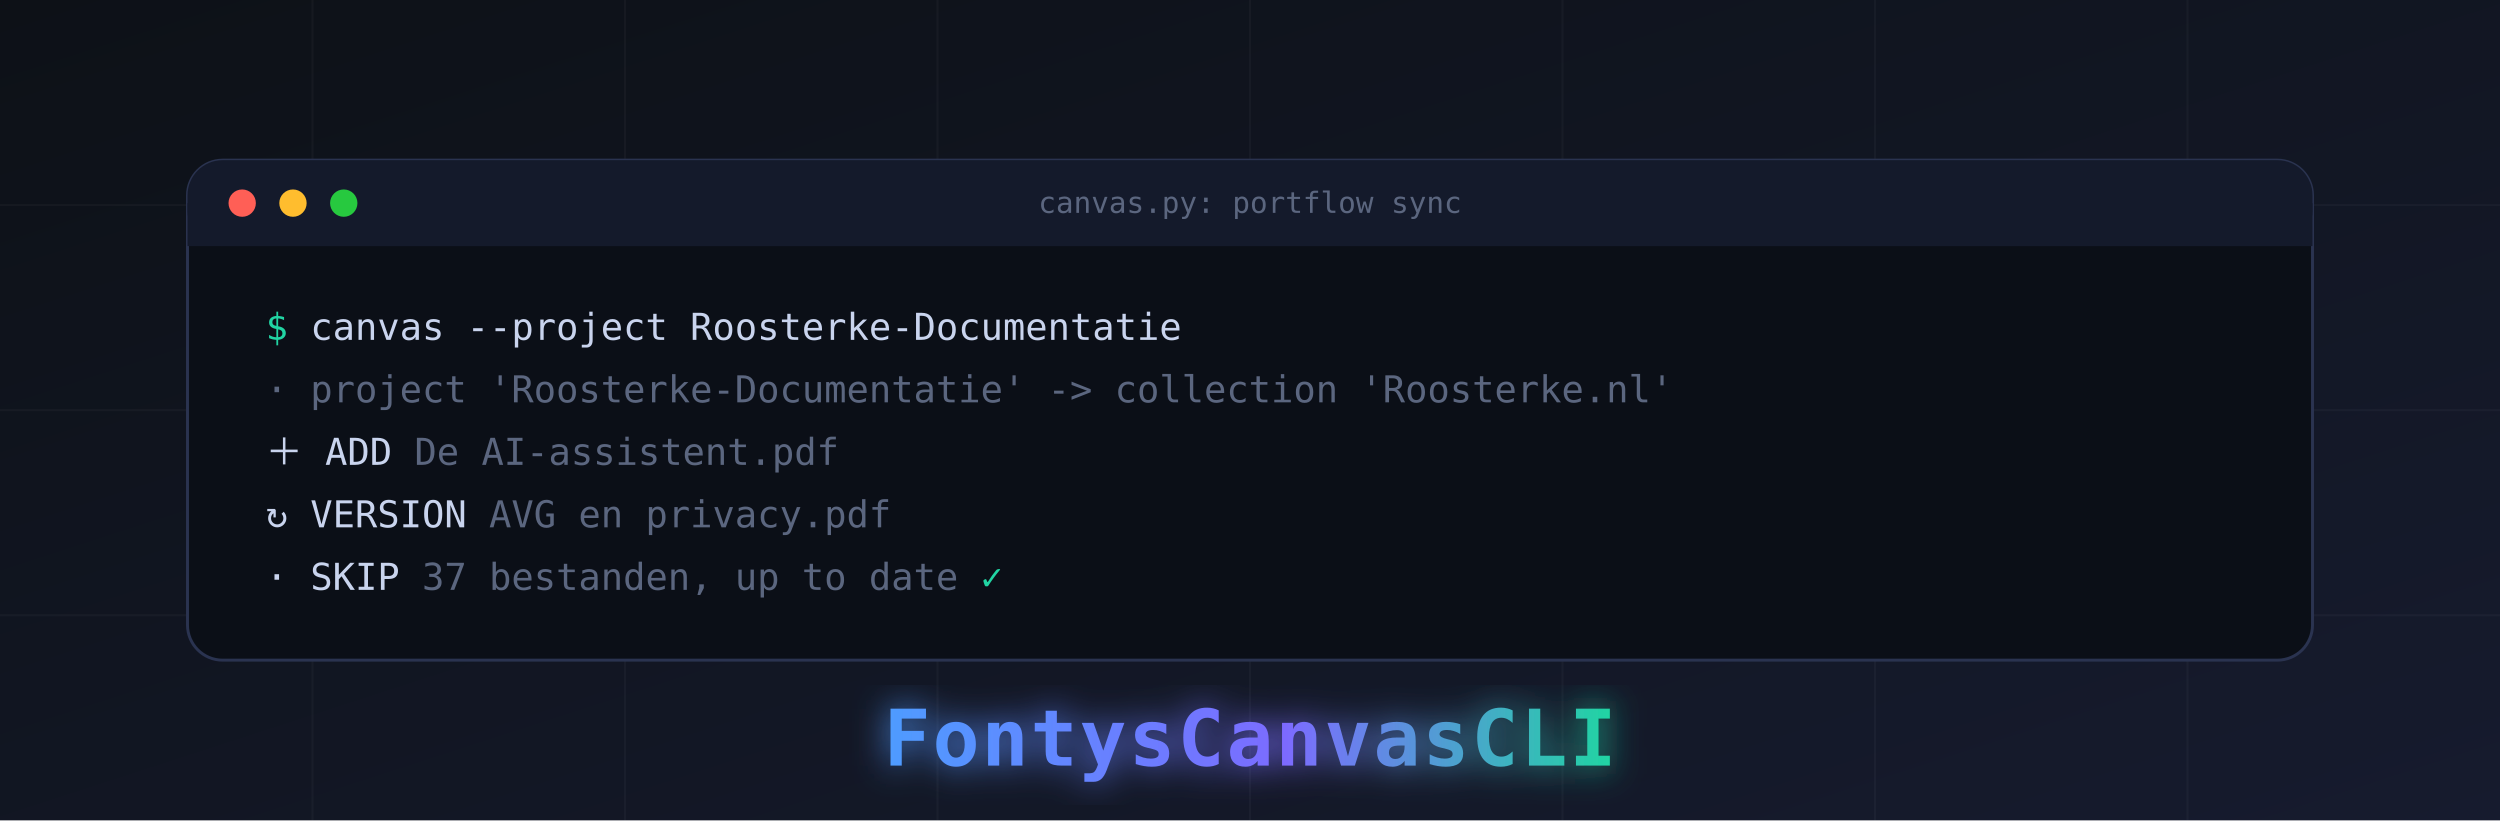
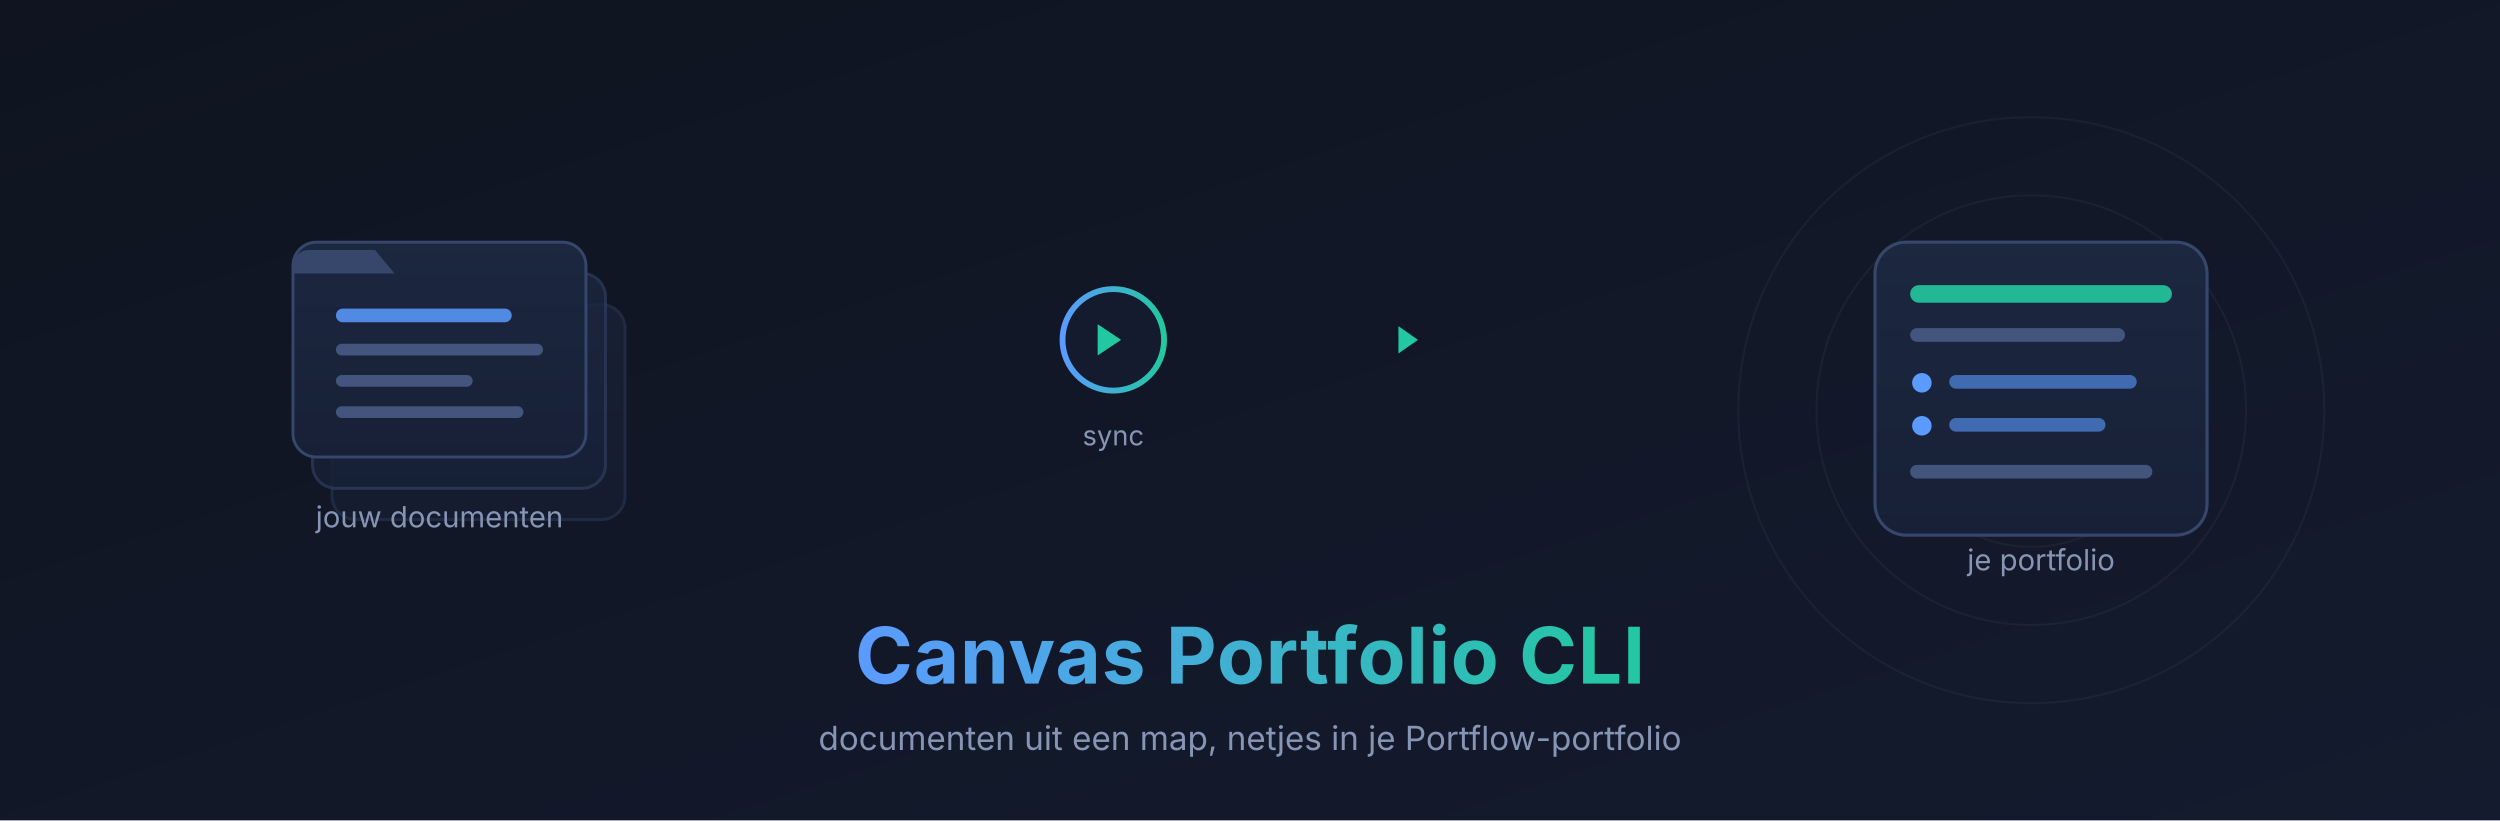
- <svg xmlns="http://www.w3.org/2000/svg" width="1280" height="420" viewBox="0 0 1280 420" font-family="'SF Mono','JetBrains Mono','Fira Code',ui-monospace,Menlo,monospace">
+ <svg xmlns="http://www.w3.org/2000/svg" width="1280" height="420" viewBox="0 0 1280 420" font-family="'Inter','Segoe UI',system-ui,sans-serif">
  <defs>
    <linearGradient id="bg" x1="0" y1="0" x2="1" y2="1">
-       <stop offset="0" stop-color="#0d1117" />
-       <stop offset="1" stop-color="#161b2e" />
+       <stop offset="0" stop-color="#0f1420" />
+       <stop offset="1" stop-color="#141b2e" />
    </linearGradient>
    <linearGradient id="accent" x1="0" y1="0" x2="1" y2="0">
-       <stop offset="0" stop-color="#4f9bff" />
-       <stop offset="0.55" stop-color="#7c6bff" />
-       <stop offset="1" stop-color="#21d4a3" />
+       <stop offset="0" stop-color="#5b9bff" />
+       <stop offset="1" stop-color="#22c8a0" />
    </linearGradient>
-     <filter id="glow" x="-30%" y="-30%" width="160%" height="160%">
-       <feGaussianBlur stdDeviation="9" result="b" />
-       <feMerge>
-         <feMergeNode in="b" />
-         <feMergeNode in="SourceGraphic" />
-       </feMerge>
-     </filter>
+     <linearGradient id="card" x1="0" y1="0" x2="0" y2="1">
+       <stop offset="0" stop-color="#1c2740" />
+       <stop offset="1" stop-color="#172036" />
+     </linearGradient>
  </defs>
  <rect width="1280" height="420" fill="url(#bg)" />
-   <g stroke="#ffffff" stroke-opacity="0.035" stroke-width="1">
-     <path d="M0 105 H1280 M0 210 H1280 M0 315 H1280" />
-     <path d="M160 0 V420 M320 0 V420 M480 0 V420 M640 0 V420 M800 0 V420 M960 0 V420 M1120 0 V420" />
+   <g stroke="#ffffff" stroke-opacity="0.04" fill="none">
+     <circle cx="1040" cy="210" r="150" />
+     <circle cx="1040" cy="210" r="110" />
+     <circle cx="1040" cy="210" r="70" />
  </g>
-   <g transform="translate(96,82)">
-     <rect x="0" y="0" width="1088" height="256" rx="18" fill="#0b0f17" stroke="#2a3350" stroke-width="1.5" />
-     <rect x="0" y="0" width="1088" height="44" rx="18" fill="#141a2b" />
-     <rect x="0" y="22" width="1088" height="22" fill="#141a2b" />
-     <circle cx="28" cy="22" r="7" fill="#ff5f56" />
-     <circle cx="54" cy="22" r="7" fill="#ffbd2e" />
-     <circle cx="80" cy="22" r="7" fill="#27c93f" />
-     <text x="544" y="27" fill="#5b667f" font-size="15" text-anchor="middle">canvas.py: portflow sync</text>
-     <text x="40" y="92" font-size="19" fill="#21d4a3">$ <tspan fill="#c9d4ee">canvas --project Roosterke-Documentatie</tspan>
-     </text>
-     <text x="40" y="124" font-size="19" fill="#5b667f">· project 'Roosterke-Documentatie' -&gt; collection 'Roosterke.nl'</text>
-     <text x="40" y="156" font-size="19" fill="#c9d4ee">＋ ADD <tspan fill="#5b667f">De AI-assistent.pdf</tspan>
-     </text>
-     <text x="40" y="188" font-size="19" fill="#c9d4ee">↻ VERSION <tspan fill="#5b667f">AVG en privacy.pdf</tspan>
-     </text>
-     <text x="40" y="220" font-size="19" fill="#c9d4ee">· SKIP <tspan fill="#5b667f">37 bestanden, up to date</tspan>
-       <tspan fill="#21d4a3">✓</tspan>
-     </text>
+   <g transform="translate(150,120)">
+     <g>
+       <rect x="20" y="36" width="150" height="110" rx="12" fill="url(#card)" stroke="#2c3a5a" stroke-width="1.5" opacity="0.55" />
+       <rect x="10" y="20" width="150" height="110" rx="12" fill="url(#card)" stroke="#2c3a5a" stroke-width="1.5" opacity="0.8" />
+       <rect x="0" y="4" width="150" height="110" rx="12" fill="url(#card)" stroke="#36476b" stroke-width="1.5" />
+       <path d="M0 24 v-8 a8 8 0 0 1 8 -8 h34 l10 12 h-52 z" fill="#36476b" />
+       <rect x="22" y="38" width="90" height="7" rx="3.5" fill="#5b9bff" opacity="0.85" />
+       <rect x="22" y="56" width="106" height="6" rx="3" fill="#43557d" />
+       <rect x="22" y="72" width="70" height="6" rx="3" fill="#43557d" />
+       <rect x="22" y="88" width="96" height="6" rx="3" fill="#43557d" />
+     </g>
+     <text x="75" y="150" text-anchor="middle" font-size="15" fill="#8795b5">jouw documenten</text>
  </g>
-   <text x="640" y="392" text-anchor="middle" font-size="40" font-weight="700" fill="url(#accent)" filter="url(#glow)" letter-spacing="1">FontysCanvasCLI</text>
+   <g transform="translate(420,174)">
+     <line x1="0" y1="0" x2="300" y2="0" stroke="url(#accent)" stroke-width="3" stroke-dasharray="2 10" stroke-linecap="round" />
+     <circle cx="150" cy="0" r="26" fill="#141b2e" stroke="url(#accent)" stroke-width="3" />
+     <path d="M142 -8 l12 8 l-12 8 z" fill="#22c8a0" />
+     <text x="150" y="54" text-anchor="middle" font-size="14" fill="#8795b5">sync</text>
+     <path d="M296 -7 l10 7 l-10 7 z" fill="#22c8a0" />
+   </g>
+   <g transform="translate(960,120)">
+     <rect x="0" y="4" width="170" height="150" rx="16" fill="url(#card)" stroke="#36476b" stroke-width="1.6" />
+     <rect x="18" y="26" width="134" height="9" rx="4.5" fill="#22c8a0" opacity="0.9" />
+     <rect x="18" y="48" width="110" height="7" rx="3.5" fill="#43557d" />
+     <circle cx="24" cy="76" r="5" fill="#5b9bff" />
+     <rect x="38" y="72" width="96" height="7" rx="3.5" fill="#5b9bff" opacity="0.6" />
+     <circle cx="24" cy="98" r="5" fill="#5b9bff" />
+     <rect x="38" y="94" width="80" height="7" rx="3.5" fill="#5b9bff" opacity="0.6" />
+     <rect x="18" y="118" width="124" height="7" rx="3.5" fill="#43557d" />
+     <text x="85" y="150" text-anchor="middle" font-size="15" fill="#8795b5" transform="translate(0,22)">je portfolio</text>
+   </g>
+   <text x="640" y="350" text-anchor="middle" font-size="40" font-weight="700" fill="url(#accent)" letter-spacing="0.5">Canvas Portfolio CLI</text>
+   <text x="640" y="384" text-anchor="middle" font-size="17" fill="#8795b5">documenten uit een map, netjes in je Portflow-portfolio</text>
</svg>
